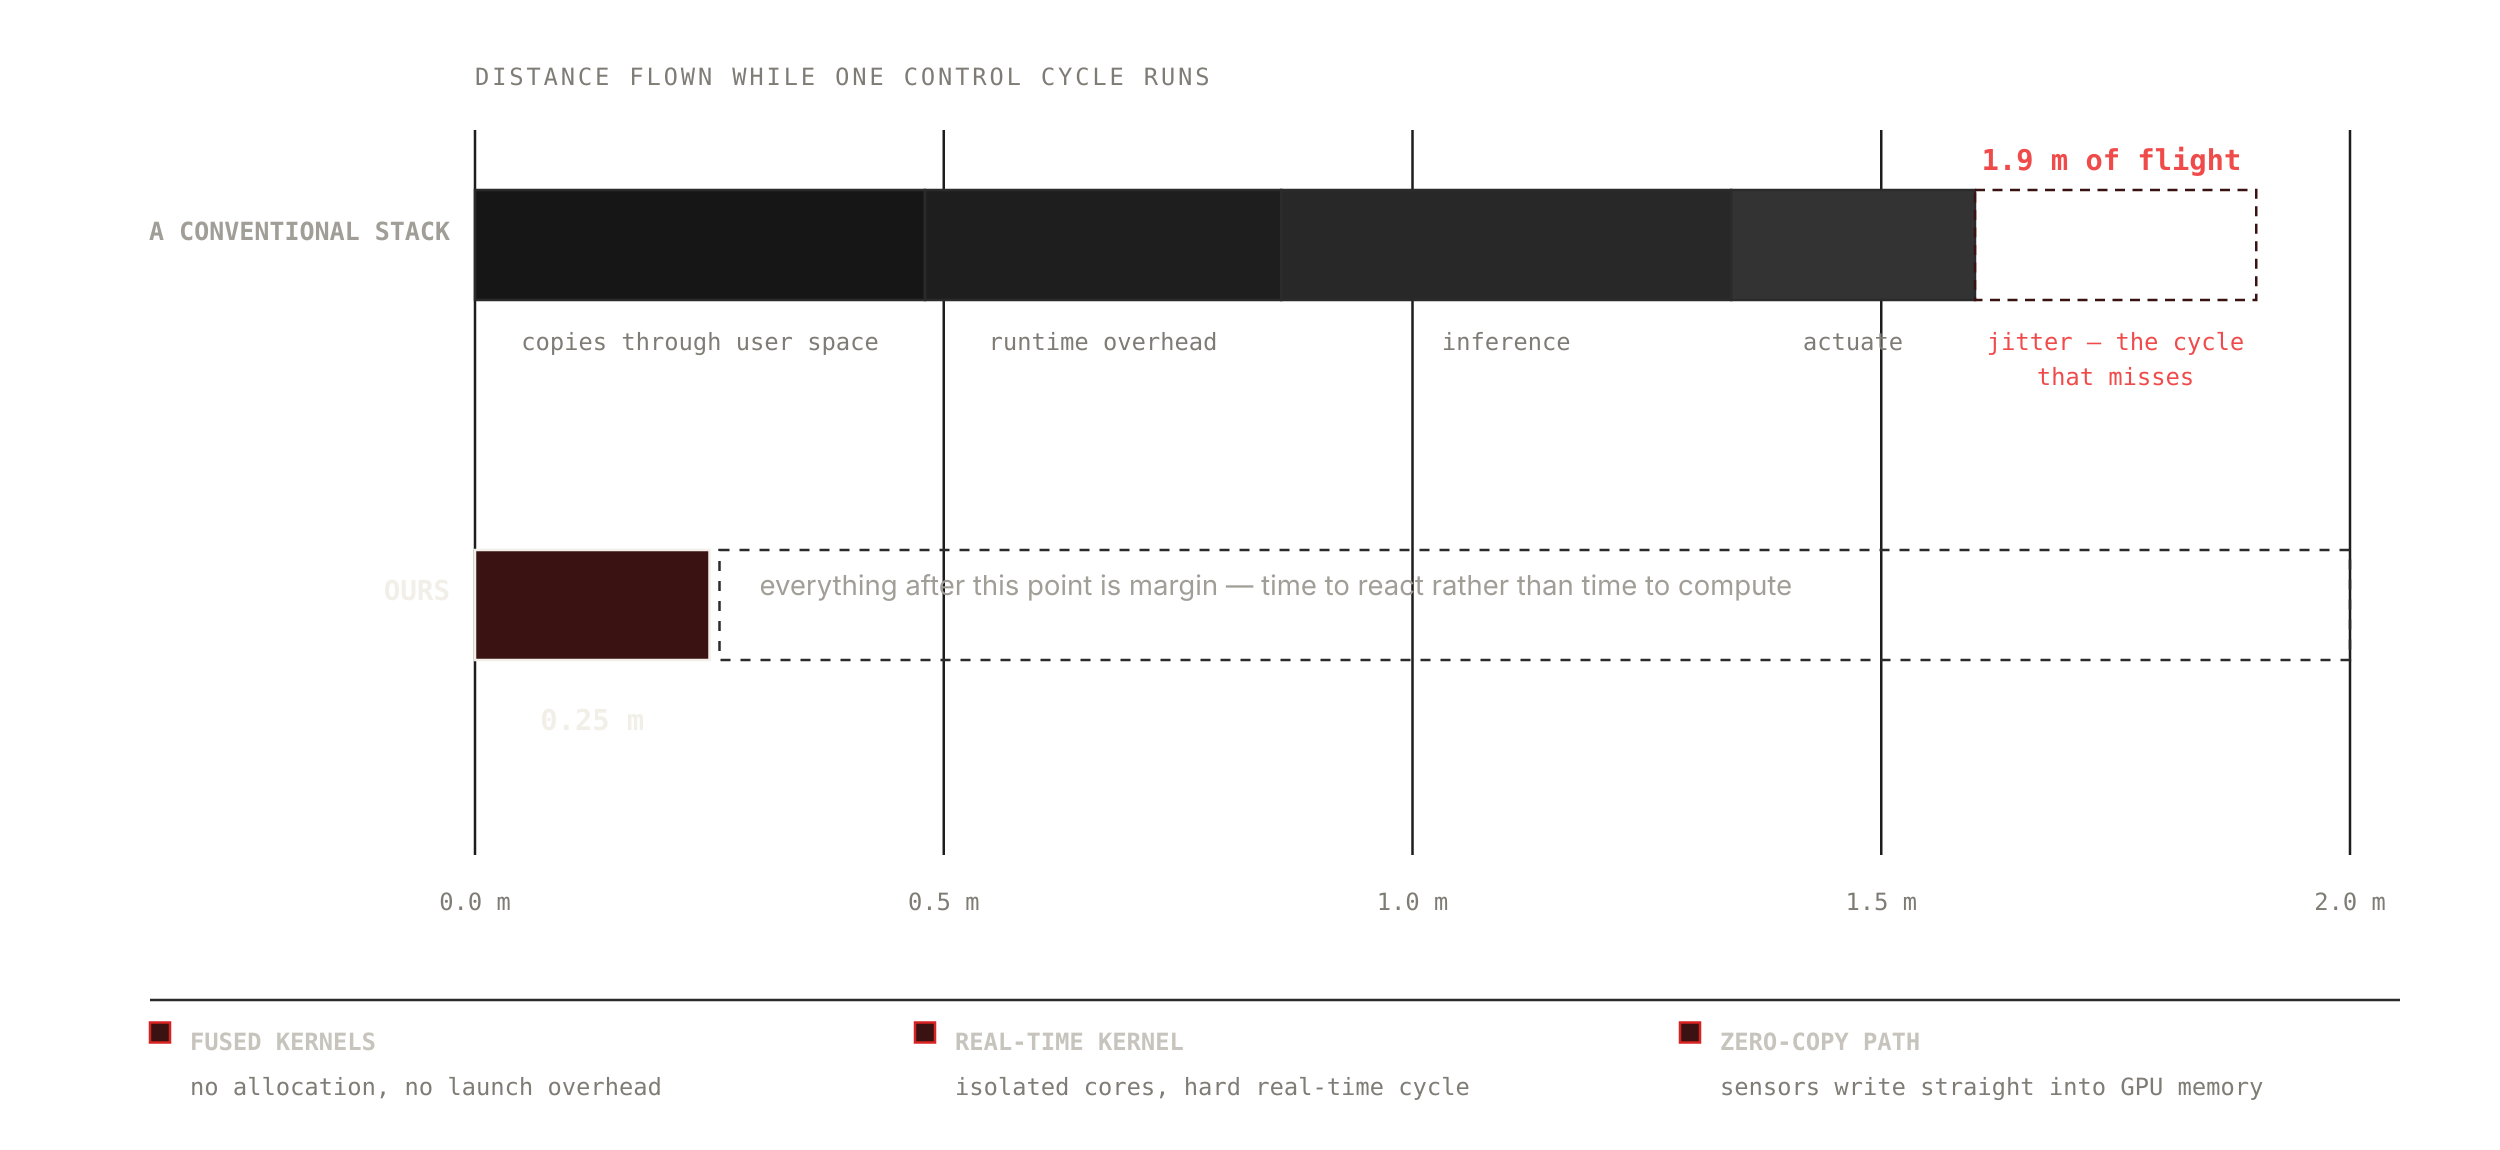
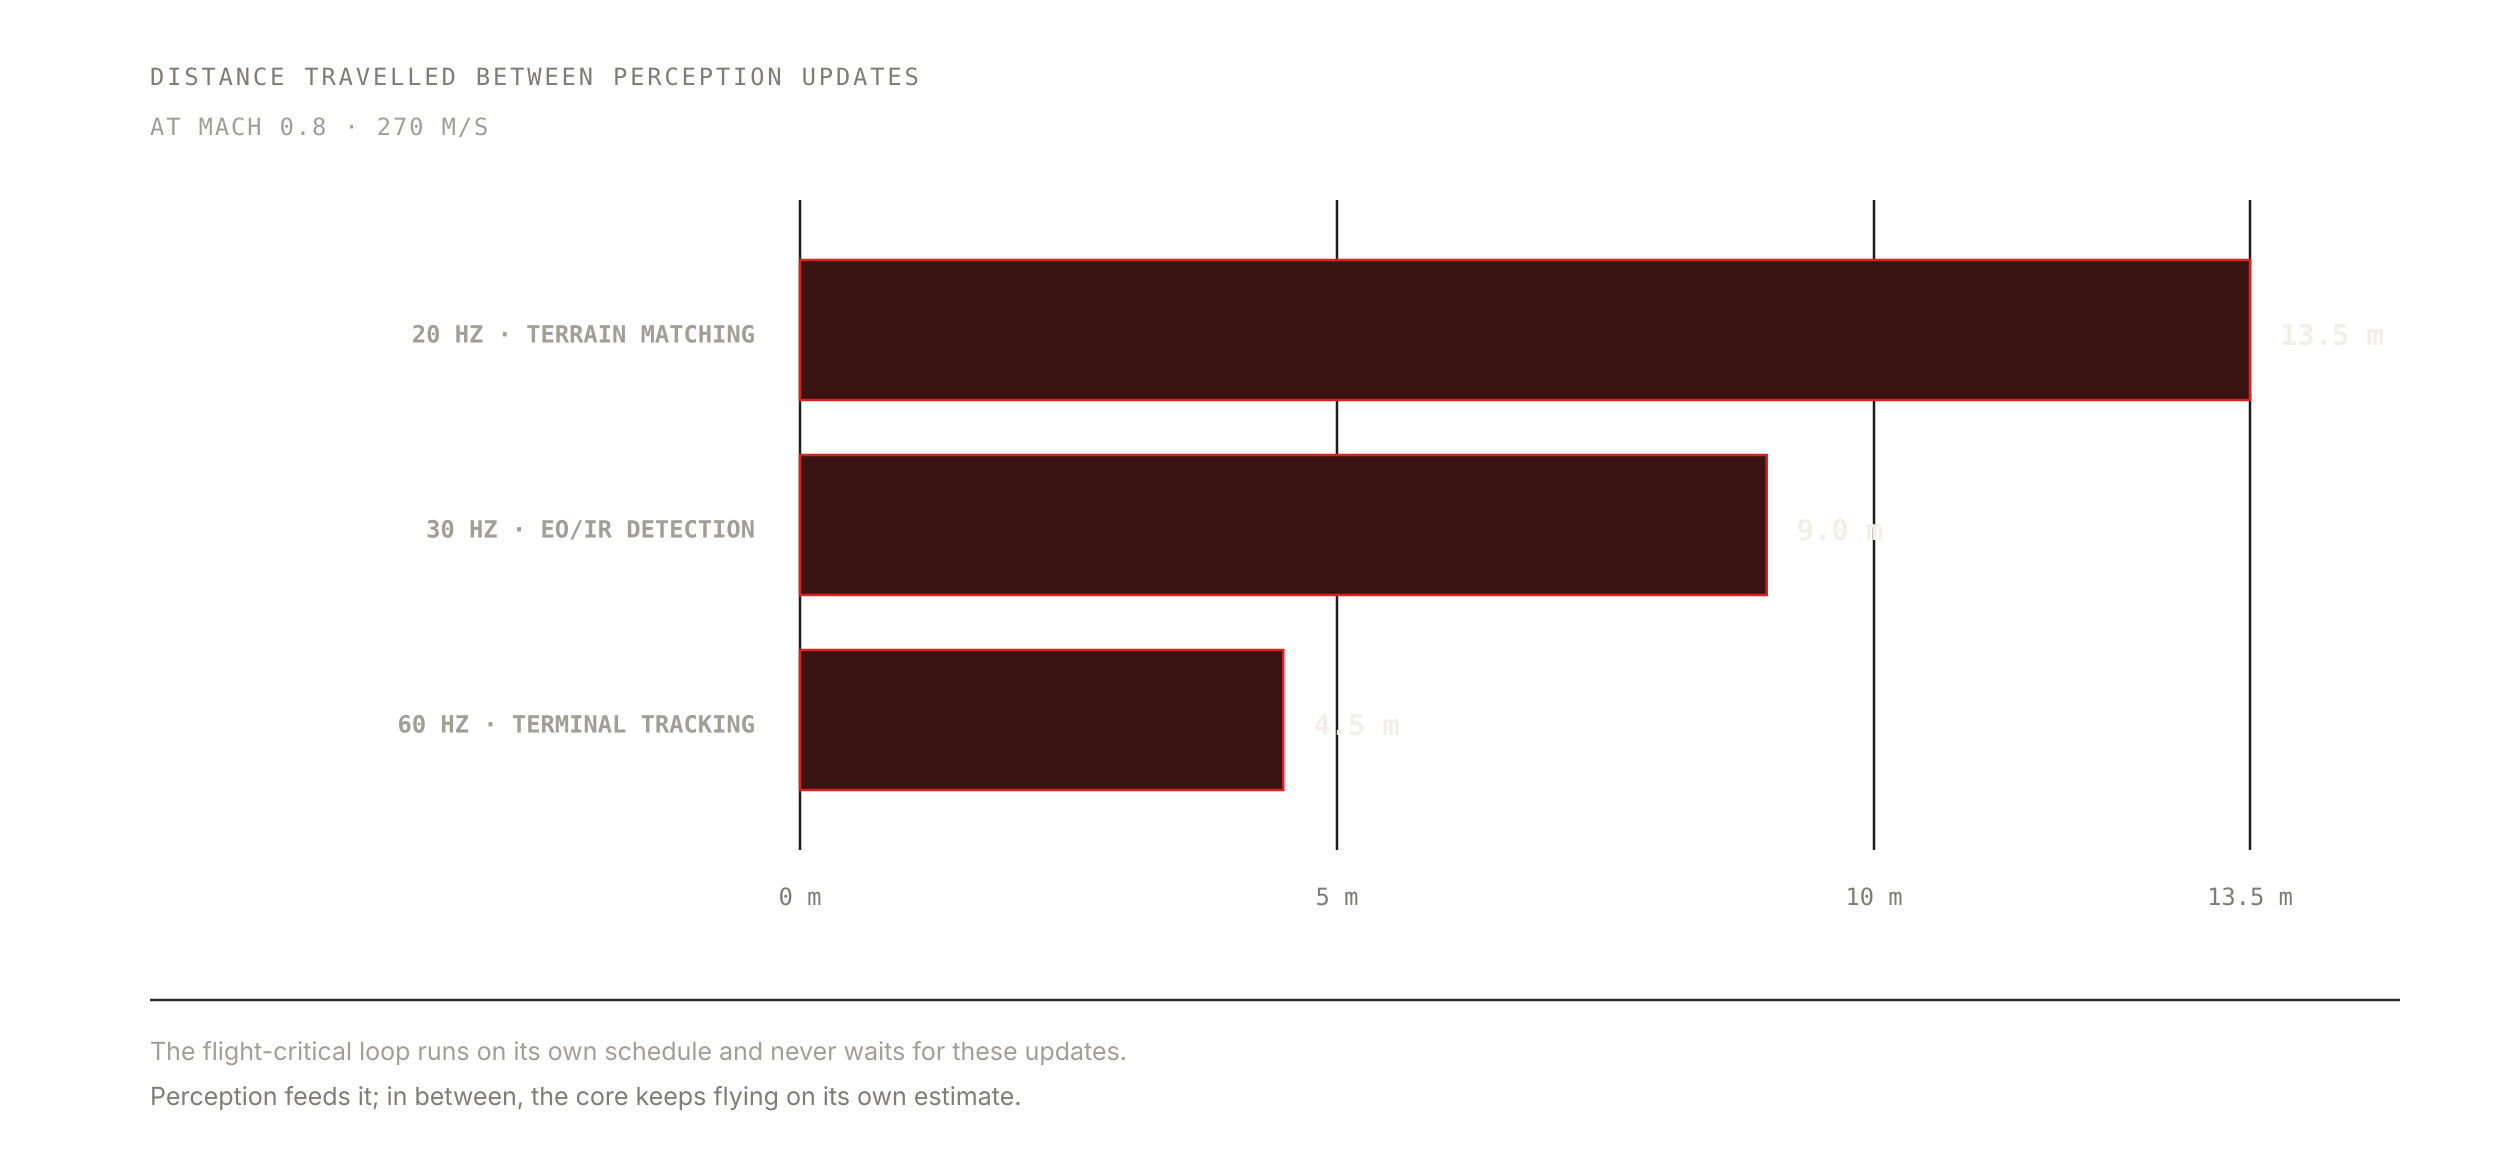
- <svg xmlns="http://www.w3.org/2000/svg" viewBox="0 0 1000 460" role="img" aria-label="Distance flown while one control cycle runs: a conventional stack against the Apollyon stack">
-   <text x="190.0" y="34.0" font-family="JetBrains Mono, ui-monospace, monospace" font-size="9.5" fill="#7F7C76" letter-spacing="0.12em">DISTANCE FLOWN WHILE ONE CONTROL CYCLE RUNS</text>
-   <line x1="190.0" y1="52.0" x2="190.0" y2="342.0" stroke="#1D1D1D" stroke-width="1" />
-   <text x="190.0" y="364.0" font-family="JetBrains Mono, ui-monospace, monospace" font-size="9.5" fill="#7F7C76" text-anchor="middle">0.0 m</text>
-   <line x1="377.5" y1="52.0" x2="377.5" y2="342.0" stroke="#1D1D1D" stroke-width="1" />
-   <text x="377.5" y="364.0" font-family="JetBrains Mono, ui-monospace, monospace" font-size="9.5" fill="#7F7C76" text-anchor="middle">0.5 m</text>
-   <line x1="565.0" y1="52.0" x2="565.0" y2="342.0" stroke="#1D1D1D" stroke-width="1" />
-   <text x="565.0" y="364.0" font-family="JetBrains Mono, ui-monospace, monospace" font-size="9.5" fill="#7F7C76" text-anchor="middle">1.0 m</text>
-   <line x1="752.5" y1="52.0" x2="752.5" y2="342.0" stroke="#1D1D1D" stroke-width="1" />
-   <text x="752.5" y="364.0" font-family="JetBrains Mono, ui-monospace, monospace" font-size="9.5" fill="#7F7C76" text-anchor="middle">1.5 m</text>
-   <line x1="940.0" y1="52.0" x2="940.0" y2="342.0" stroke="#1D1D1D" stroke-width="1" />
-   <text x="940.0" y="364.0" font-family="JetBrains Mono, ui-monospace, monospace" font-size="9.5" fill="#7F7C76" text-anchor="middle">2.0 m</text>
-   <text x="180.0" y="96.0" font-family="JetBrains Mono, ui-monospace, monospace" font-size="10.0" fill="#A19E97" text-anchor="end" font-weight="700">A CONVENTIONAL STACK</text>
-   <rect x="190.0" y="76.0" width="180.0" height="44.0" fill="#161616" stroke="#2B2B2B" stroke-width="1" />
-   <rect x="370.0" y="76.0" width="142.5" height="44.0" fill="#1E1E1E" stroke="#2B2B2B" stroke-width="1" />
-   <rect x="512.5" y="76.0" width="180.0" height="44.0" fill="#282828" stroke="#2B2B2B" stroke-width="1" />
-   <rect x="692.5" y="76.0" width="97.5" height="44.0" fill="#333333" stroke="#2B2B2B" stroke-width="1" />
-   <rect x="790.0" y="76.0" width="112.5" height="44.0" fill="none" stroke="#3A1212" stroke-width="1" stroke-dasharray="4 3" />
-   <text x="280.0" y="140.0" font-family="JetBrains Mono, ui-monospace, monospace" font-size="9.5" fill="#7F7C76" text-anchor="middle">copies through user space</text>
-   <text x="441.2" y="140.0" font-family="JetBrains Mono, ui-monospace, monospace" font-size="9.5" fill="#7F7C76" text-anchor="middle">runtime overhead</text>
-   <text x="602.5" y="140.0" font-family="JetBrains Mono, ui-monospace, monospace" font-size="9.5" fill="#7F7C76" text-anchor="middle">inference</text>
-   <text x="741.2" y="140.0" font-family="JetBrains Mono, ui-monospace, monospace" font-size="9.5" fill="#7F7C76" text-anchor="middle">actuate</text>
-   <text x="846.2" y="140.0" font-family="JetBrains Mono, ui-monospace, monospace" font-size="9.5" fill="#F04B4B" text-anchor="middle">jitter — the cycle</text>
-   <text x="846.2" y="154.0" font-family="JetBrains Mono, ui-monospace, monospace" font-size="9.5" fill="#F04B4B" text-anchor="middle">that misses</text>
-   <text x="896.5" y="68.0" font-family="JetBrains Mono, ui-monospace, monospace" font-size="11.5" fill="#F04B4B" text-anchor="end" font-weight="700">1.9 m of flight</text>
-   <text x="180.0" y="240.0" font-family="JetBrains Mono, ui-monospace, monospace" font-size="11.0" fill="#F2EFE9" text-anchor="end" font-weight="700">OURS</text>
-   <rect x="190.0" y="220.0" width="93.8" height="44.0" fill="#3A1212" stroke="#F2EFE9" stroke-width="1" />
-   <text x="236.9" y="292.0" font-family="JetBrains Mono, ui-monospace, monospace" font-size="11.5" fill="#F2EFE9" text-anchor="middle" font-weight="700">0.25 m</text>
-   <rect x="287.8" y="220.0" width="652.2" height="44.0" fill="none" stroke="#2B2B2B" stroke-width="1" stroke-dasharray="4 4" />
-   <text x="303.8" y="238.0" font-family="Inter, Helvetica Neue, sans-serif" font-size="11.0" fill="#A19E97">everything after this point is margin — time to react rather than time to compute</text>
+ <svg xmlns="http://www.w3.org/2000/svg" viewBox="0 0 1000 460" role="img" aria-label="Distance travelled between perception updates at 20, 30 and 60 hertz on a vehicle flying at Mach 0.8">
+   <text x="60.0" y="34.0" font-family="JetBrains Mono, ui-monospace, monospace" font-size="9.5" fill="#7F7C76" letter-spacing="0.12em">DISTANCE TRAVELLED BETWEEN PERCEPTION UPDATES</text>
+   <text x="60.0" y="54.0" font-family="JetBrains Mono, ui-monospace, monospace" font-size="9.5" fill="#A19E97" letter-spacing="0.08em">AT MACH 0.8 · 270 M/S</text>
+   <line x1="320.0" y1="80.0" x2="320.0" y2="340.0" stroke="#1D1D1D" stroke-width="1" />
+   <text x="320.0" y="362.0" font-family="JetBrains Mono, ui-monospace, monospace" font-size="9.5" fill="#7F7C76" text-anchor="middle">0 m</text>
+   <line x1="534.8" y1="80.0" x2="534.8" y2="340.0" stroke="#1D1D1D" stroke-width="1" />
+   <text x="534.8" y="362.0" font-family="JetBrains Mono, ui-monospace, monospace" font-size="9.5" fill="#7F7C76" text-anchor="middle">5 m</text>
+   <line x1="749.6" y1="80.0" x2="749.6" y2="340.0" stroke="#1D1D1D" stroke-width="1" />
+   <text x="749.6" y="362.0" font-family="JetBrains Mono, ui-monospace, monospace" font-size="9.5" fill="#7F7C76" text-anchor="middle">10 m</text>
+   <line x1="900.0" y1="80.0" x2="900.0" y2="340.0" stroke="#1D1D1D" stroke-width="1" />
+   <text x="900.0" y="362.0" font-family="JetBrains Mono, ui-monospace, monospace" font-size="9.5" fill="#7F7C76" text-anchor="middle">13.5 m</text>
+   <text x="302.0" y="137.0" font-family="JetBrains Mono, ui-monospace, monospace" font-size="9.5" fill="#A19E97" text-anchor="end" font-weight="700">20 HZ · TERRAIN MATCHING</text>
+   <rect x="320.0" y="104.0" width="580.0" height="56.0" fill="#3A1212" stroke="#D92323" stroke-width="1" />
+   <text x="912.0" y="138.0" font-family="JetBrains Mono, ui-monospace, monospace" font-size="11.5" fill="#F2EFE9" font-weight="700">13.5 m</text>
+   <text x="302.0" y="215.0" font-family="JetBrains Mono, ui-monospace, monospace" font-size="9.5" fill="#A19E97" text-anchor="end" font-weight="700">30 HZ · EO/IR DETECTION</text>
+   <rect x="320.0" y="182.0" width="386.7" height="56.0" fill="#3A1212" stroke="#D92323" stroke-width="1" />
+   <text x="718.7" y="216.0" font-family="JetBrains Mono, ui-monospace, monospace" font-size="11.5" fill="#F2EFE9" font-weight="700">9.0 m</text>
+   <text x="302.0" y="293.0" font-family="JetBrains Mono, ui-monospace, monospace" font-size="9.5" fill="#A19E97" text-anchor="end" font-weight="700">60 HZ · TERMINAL TRACKING</text>
+   <rect x="320.0" y="260.0" width="193.3" height="56.0" fill="#3A1212" stroke="#D92323" stroke-width="1" />
+   <text x="525.3" y="294.0" font-family="JetBrains Mono, ui-monospace, monospace" font-size="11.5" fill="#F2EFE9" font-weight="700">4.5 m</text>
  <line x1="60.0" y1="400.0" x2="960.0" y2="400.0" stroke="#2B2B2B" stroke-width="1" />
-   <rect x="60.0" y="409.0" width="8.0" height="8.0" fill="#3A1212" stroke="#D92323" stroke-width="1" />
-   <text x="76.0" y="420.0" font-family="JetBrains Mono, ui-monospace, monospace" font-size="9.5" fill="#C7C4BD" font-weight="700">FUSED KERNELS</text>
-   <text x="76.0" y="438.0" font-family="JetBrains Mono, ui-monospace, monospace" font-size="9.5" fill="#7F7C76">no allocation, no launch overhead</text>
-   <rect x="366.0" y="409.0" width="8.0" height="8.0" fill="#3A1212" stroke="#D92323" stroke-width="1" />
-   <text x="382.0" y="420.0" font-family="JetBrains Mono, ui-monospace, monospace" font-size="9.5" fill="#C7C4BD" font-weight="700">REAL-TIME KERNEL</text>
-   <text x="382.0" y="438.0" font-family="JetBrains Mono, ui-monospace, monospace" font-size="9.5" fill="#7F7C76">isolated cores, hard real-time cycle</text>
-   <rect x="672.0" y="409.0" width="8.0" height="8.0" fill="#3A1212" stroke="#D92323" stroke-width="1" />
-   <text x="688.0" y="420.0" font-family="JetBrains Mono, ui-monospace, monospace" font-size="9.5" fill="#C7C4BD" font-weight="700">ZERO-COPY PATH</text>
-   <text x="688.0" y="438.0" font-family="JetBrains Mono, ui-monospace, monospace" font-size="9.5" fill="#7F7C76">sensors write straight into GPU memory</text>
+   <text x="60.0" y="424.0" font-family="Inter, Helvetica Neue, sans-serif" font-size="10.0" fill="#A19E97">The flight-critical loop runs on its own schedule and never waits for these updates.</text>
+   <text x="60.0" y="442.0" font-family="Inter, Helvetica Neue, sans-serif" font-size="10.0" fill="#7F7C76">Perception feeds it; in between, the core keeps flying on its own estimate.</text>
</svg>
